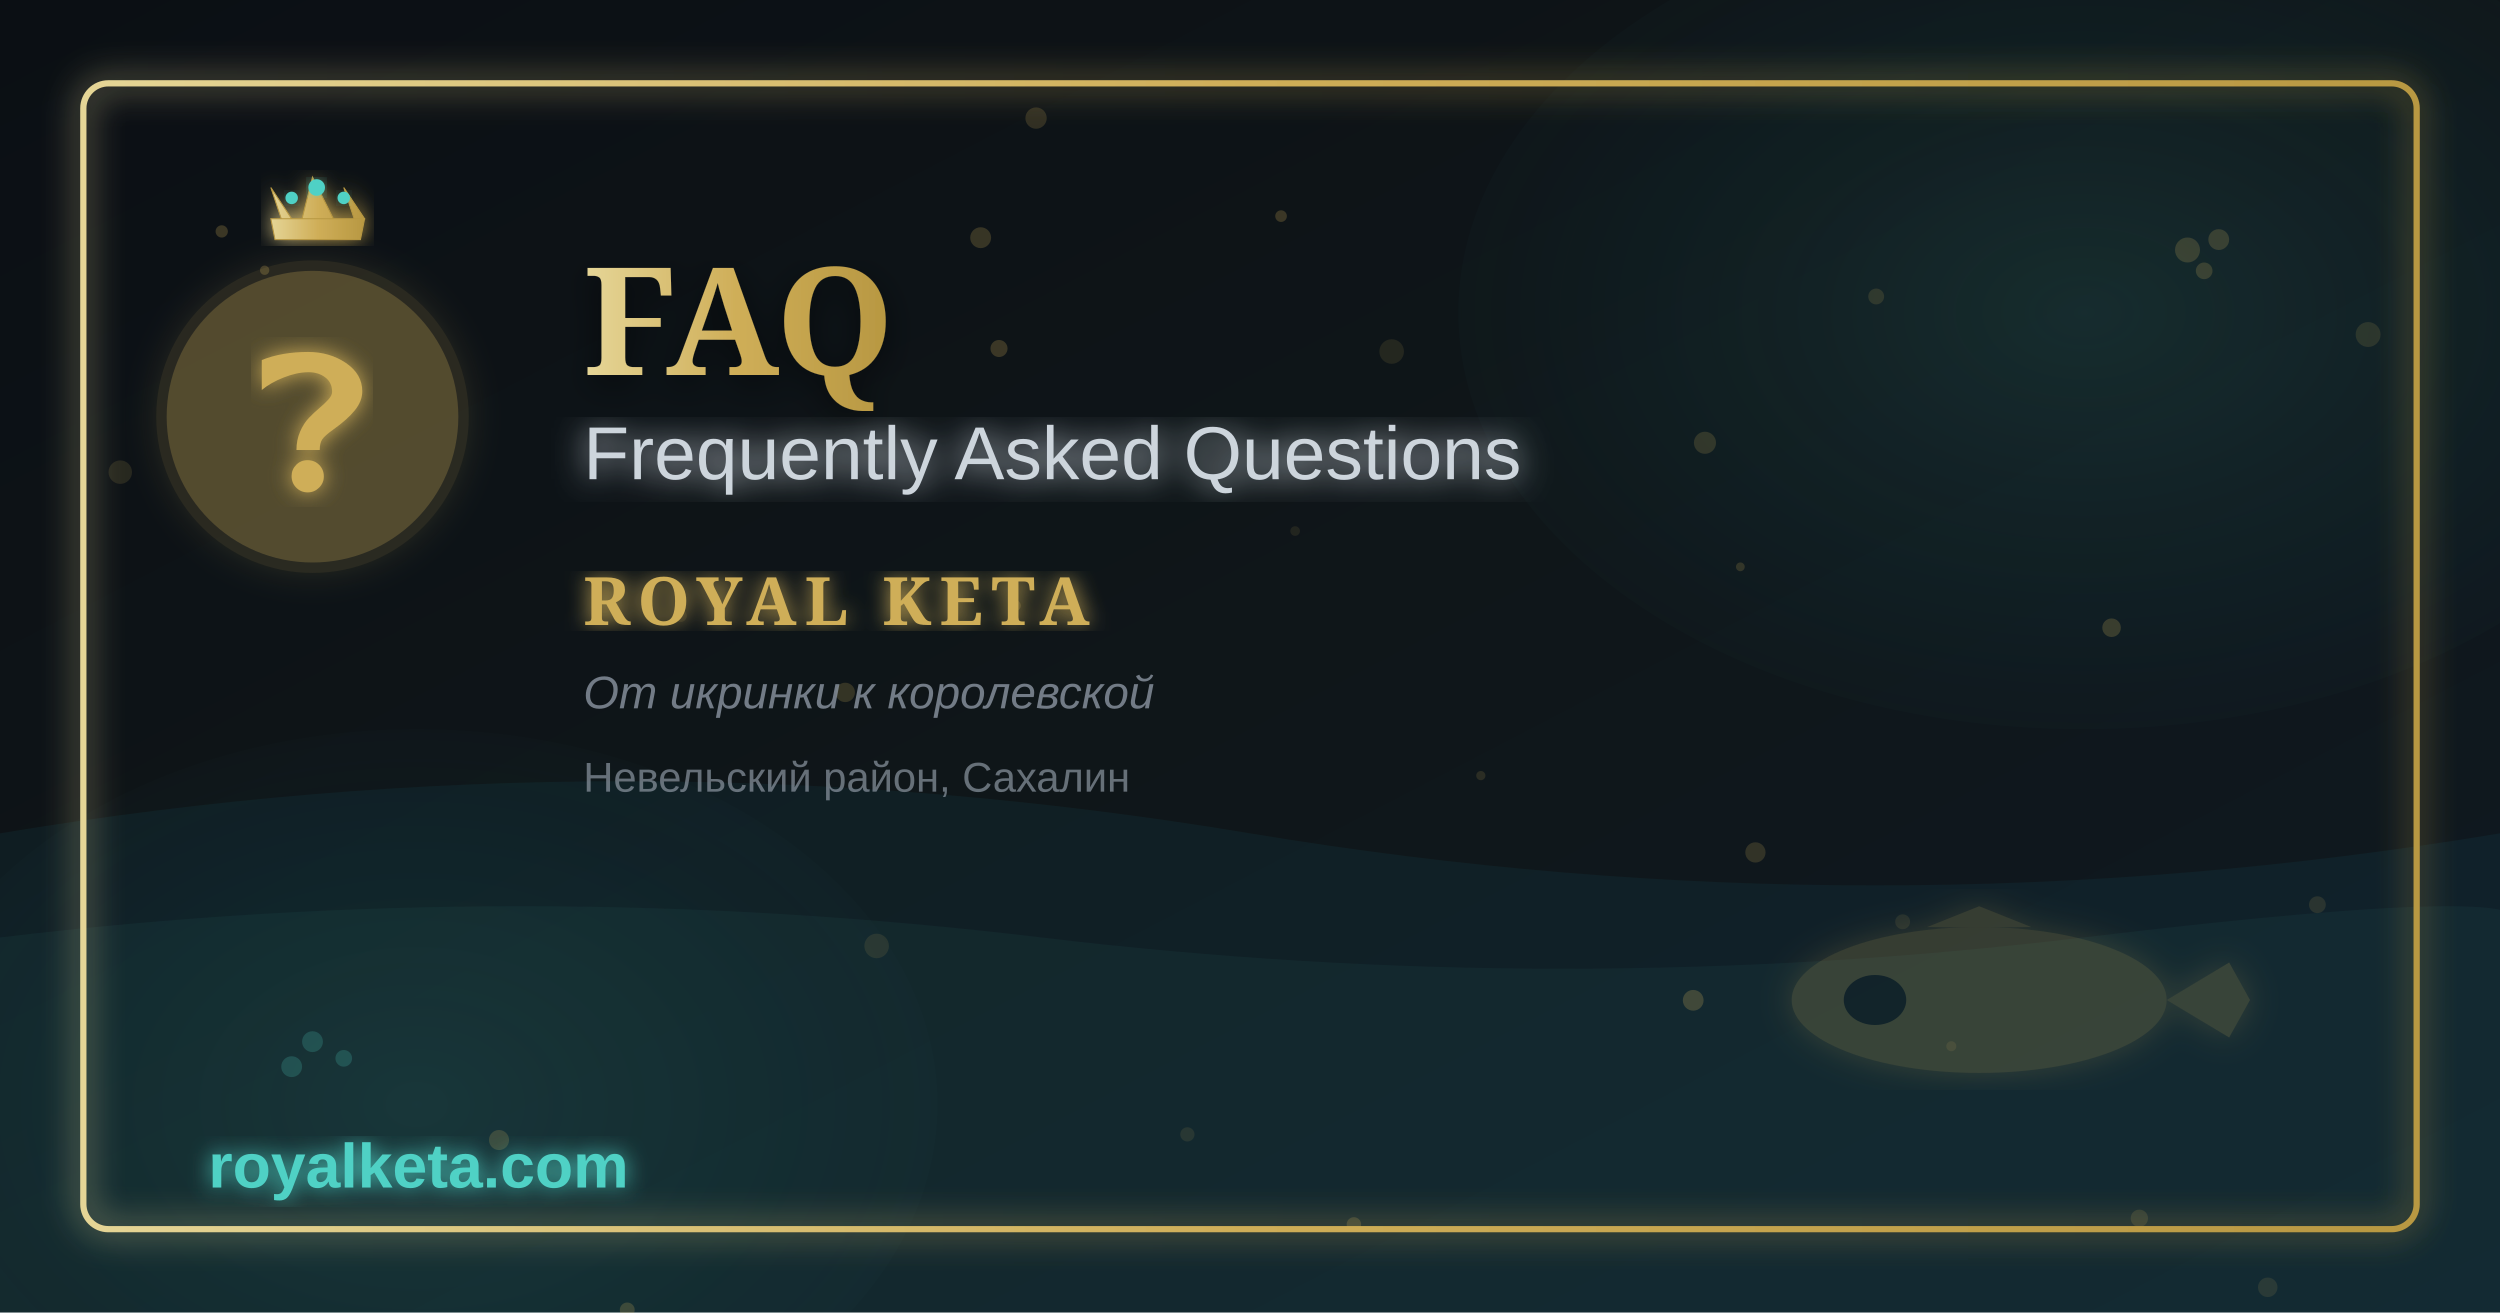
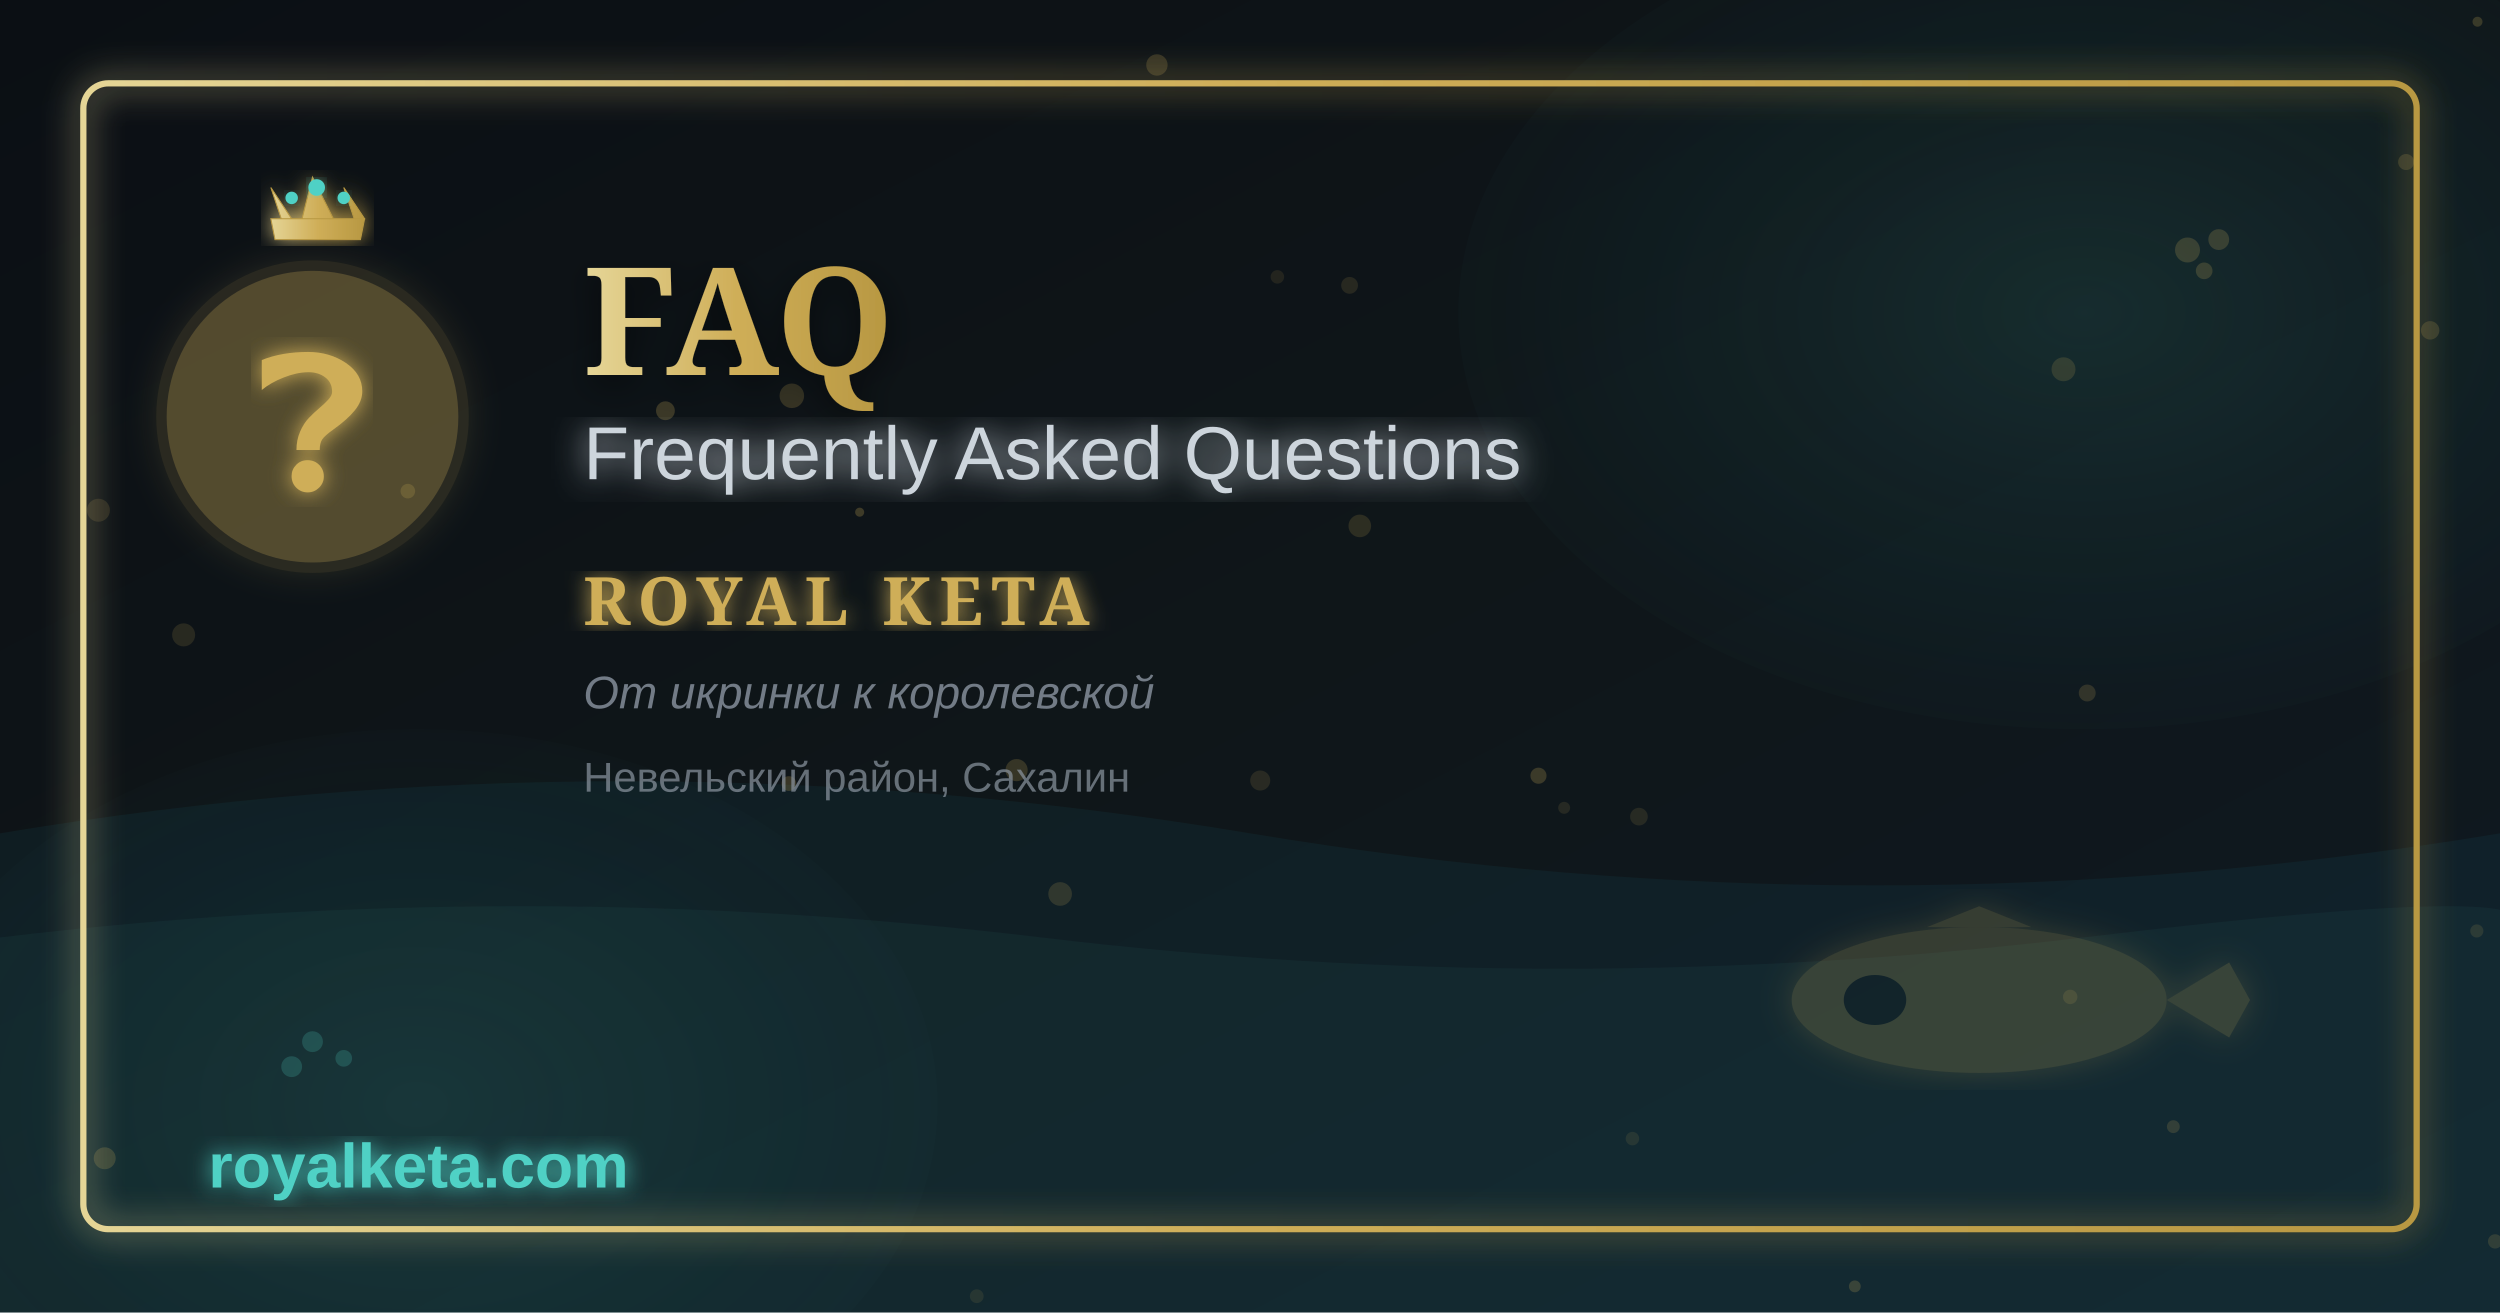
<svg xmlns="http://www.w3.org/2000/svg" width="1200" height="630">
  <defs>
    <linearGradient id="bgGradient" x1="0%" y1="0%" x2="100%" y2="100%">
      <stop offset="0%" style="stop-color:#0B0F14;stop-opacity:1" />
      <stop offset="50%" style="stop-color:#0F1619;stop-opacity:1" />
      <stop offset="100%" style="stop-color:#0F1922;stop-opacity:1" />
    </linearGradient>
    <linearGradient id="goldGradient" x1="0%" y1="0%" x2="100%" y2="0%">
      <stop offset="0%" style="stop-color:#E5D596;stop-opacity:1" />
      <stop offset="50%" style="stop-color:#CFAE58;stop-opacity:1" />
      <stop offset="100%" style="stop-color:#B89842;stop-opacity:1" />
    </linearGradient>
    <radialGradient id="oceanGradient" cx="50%" cy="50%" r="50%">
      <stop offset="0%" style="stop-color:#4FD1C5;stop-opacity:0.3" />
      <stop offset="100%" style="stop-color:#1E90A0;stop-opacity:0.05" />
    </radialGradient>
    <filter id="glow">
      <feGaussianBlur stdDeviation="5" result="coloredBlur" />
      <feMerge>
        <feMergeNode in="coloredBlur" />
        <feMergeNode in="SourceGraphic" />
      </feMerge>
    </filter>
    <filter id="softGlow">
      <feGaussianBlur stdDeviation="8" result="coloredBlur" />
      <feMerge>
        <feMergeNode in="coloredBlur" />
        <feMergeNode in="SourceGraphic" />
      </feMerge>
    </filter>
    <filter id="shadow">
      <feDropShadow dx="0" dy="4" stdDeviation="8" flood-color="#000000" flood-opacity="0.5" />
    </filter>
  </defs>
  <rect width="1200" height="630" fill="url(#bgGradient)" />
  <ellipse cx="1000" cy="150" rx="300" ry="200" fill="url(#oceanGradient)" opacity="0.4" />
  <ellipse cx="200" cy="530" rx="250" ry="180" fill="url(#oceanGradient)" opacity="0.3" />
  <path d="M 0 400 Q 300 350 600 400 T 1200 400 L 1200 630 L 0 630 Z" fill="#1E90A0" opacity="0.08" />
  <path d="M 0 450 Q 250 420 500 450 T 1000 450 T 1200 450 L 1200 630 L 0 630 Z" fill="#4FD1C5" opacity="0.05" />
-   <circle cx="1112.349" cy="434.253" r="4.039" fill="#CFAE58" opacity="0.135" />
-   <circle cx="1136.691" cy="160.568" r="5.977" fill="#CFAE58" opacity="0.142" />
-   <circle cx="710.797" cy="372.285" r="2.21" fill="#CFAE58" opacity="0.146" />
-   <circle cx="479.521" cy="167.278" r="4.095" fill="#CFAE58" opacity="0.231" />
-   <circle cx="405.708" cy="332.357" r="4.657" fill="#CFAE58" opacity="0.201" />
-   <circle cx="621.664" cy="254.904" r="2.309" fill="#CFAE58" opacity="0.104" />
-   <circle cx="913.271" cy="442.452" r="3.574" fill="#CFAE58" opacity="0.106" />
-   <circle cx="420.792" cy="454.056" r="5.889" fill="#CFAE58" opacity="0.119" />
-   <circle cx="569.948" cy="544.505" r="3.419" fill="#CFAE58" opacity="0.112" />
-   <circle cx="900.569" cy="142.314" r="3.812" fill="#CFAE58" opacity="0.15" />
-   <circle cx="936.628" cy="502.185" r="2.401" fill="#CFAE58" opacity="0.111" />
-   <circle cx="326.775" cy="295.638" r="2.888" fill="#CFAE58" opacity="0.107" />
-   <circle cx="239.526" cy="547.21" r="4.814" fill="#CFAE58" opacity="0.205" />
-   <circle cx="1088.515" cy="617.907" r="4.678" fill="#CFAE58" opacity="0.122" />
-   <circle cx="818.385" cy="212.531" r="5.308" fill="#CFAE58" opacity="0.176" />
-   <circle cx="812.741" cy="480.149" r="4.977" fill="#CFAE58" opacity="0.242" />
-   <circle cx="301.083" cy="628.777" r="3.576" fill="#CFAE58" opacity="0.215" />
-   <circle cx="614.909" cy="103.736" r="2.797" fill="#CFAE58" opacity="0.231" />
-   <circle cx="127.029" cy="129.718" r="2.233" fill="#CFAE58" opacity="0.249" />
-   <circle cx="835.367" cy="272.075" r="2.1" fill="#CFAE58" opacity="0.184" />
-   <circle cx="497.307" cy="56.68" r="5.123" fill="#CFAE58" opacity="0.185" />
-   <circle cx="649.864" cy="587.721" r="3.466" fill="#CFAE58" opacity="0.208" />
-   <circle cx="487.249" cy="290.691" r="2.708" fill="#CFAE58" opacity="0.225" />
-   <circle cx="842.6" cy="409.163" r="4.861" fill="#CFAE58" opacity="0.184" />
-   <circle cx="1026.89" cy="584.769" r="4.158" fill="#CFAE58" opacity="0.149" />
-   <circle cx="667.998" cy="168.73" r="5.904" fill="#CFAE58" opacity="0.115" />
-   <circle cx="57.735" cy="226.63" r="5.634" fill="#CFAE58" opacity="0.137" />
-   <circle cx="470.717" cy="114.091" r="5.008" fill="#CFAE58" opacity="0.221" />
-   <circle cx="106.428" cy="111.084" r="2.949" fill="#CFAE58" opacity="0.24" />
-   <circle cx="1013.554" cy="301.309" r="4.447" fill="#CFAE58" opacity="0.222" />
+   <circle cx="195.761" cy="235.746" r="3.491" fill="#CFAE58" opacity="0.199" />
+   <circle cx="1166.473" cy="158.565" r="4.426" fill="#CFAE58" opacity="0.183" />
+   <circle cx="1188.867" cy="446.86" r="3.156" fill="#CFAE58" opacity="0.132" />
+   <circle cx="1154.935" cy="77.771" r="3.847" fill="#CFAE58" opacity="0.18" />
+   <circle cx="783.573" cy="546.537" r="3.235" fill="#CFAE58" opacity="0.107" />
+   <circle cx="378.663" cy="376.106" r="3.546" fill="#CFAE58" opacity="0.219" />
+   <circle cx="555.322" cy="31.184" r="5.129" fill="#CFAE58" opacity="0.206" />
+   <circle cx="647.801" cy="136.973" r="4.036" fill="#CFAE58" opacity="0.13" />
+   <circle cx="738.468" cy="372.346" r="3.872" fill="#CFAE58" opacity="0.23" />
+   <circle cx="786.689" cy="391.984" r="4.242" fill="#CFAE58" opacity="0.125" />
+   <circle cx="1043.202" cy="540.789" r="3.082" fill="#CFAE58" opacity="0.168" />
+   <circle cx="88.138" cy="304.742" r="5.526" fill="#CFAE58" opacity="0.143" />
+   <circle cx="604.907" cy="374.65" r="4.814" fill="#CFAE58" opacity="0.133" />
+   <circle cx="468.841" cy="622.177" r="3.3" fill="#CFAE58" opacity="0.108" />
+   <circle cx="487.975" cy="369.658" r="5.321" fill="#CFAE58" opacity="0.207" />
+   <circle cx="890.314" cy="617.466" r="2.841" fill="#CFAE58" opacity="0.204" />
+   <circle cx="990.483" cy="177.253" r="5.746" fill="#CFAE58" opacity="0.163" />
+   <circle cx="652.704" cy="252.436" r="5.433" fill="#CFAE58" opacity="0.156" />
+   <circle cx="1189.206" cy="10.429" r="2.39" fill="#CFAE58" opacity="0.22" />
+   <circle cx="750.795" cy="387.754" r="2.859" fill="#CFAE58" opacity="0.124" />
+   <circle cx="47.237" cy="244.914" r="5.518" fill="#CFAE58" opacity="0.145" />
+   <circle cx="50.267" cy="555.969" r="5.266" fill="#CFAE58" opacity="0.196" />
+   <circle cx="380.082" cy="189.981" r="5.887" fill="#CFAE58" opacity="0.209" />
+   <circle cx="319.403" cy="197.153" r="4.522" fill="#CFAE58" opacity="0.237" />
+   <circle cx="993.688" cy="478.515" r="3.464" fill="#CFAE58" opacity="0.131" />
+   <circle cx="508.86" cy="429.105" r="5.677" fill="#CFAE58" opacity="0.17" />
+   <circle cx="1001.872" cy="332.642" r="4.062" fill="#CFAE58" opacity="0.177" />
+   <circle cx="613.14" cy="132.895" r="3.24" fill="#CFAE58" opacity="0.109" />
+   <circle cx="1197.662" cy="595.869" r="3.432" fill="#CFAE58" opacity="0.162" />
+   <circle cx="412.637" cy="245.848" r="2.171" fill="#CFAE58" opacity="0.25" />
  <rect x="40" y="40" width="1120" height="550" fill="none" stroke="url(#goldGradient)" stroke-width="3" rx="12" filter="url(#softGlow)" />
  <circle cx="150" cy="200" r="75" fill="#CFAE58" opacity="0.15" filter="url(#softGlow)" />
  <circle cx="150" cy="200" r="70" fill="#CFAE58" opacity="0.25" />
  <text x="150" y="235" font-size="90" text-anchor="middle" fill="#CFAE58" filter="url(#glow)">❓</text>
  <g transform="translate(100, 70)">
    <path d="M 30 20 L 40 35 L 35 35 Z M 50 15 L 60 35 L 45 35 Z M 65 20 L 75 35 L 70 35 Z M 30 35 L 75 35 L 73 45 L 32 45 Z" fill="url(#goldGradient)" filter="url(#glow)" stroke="#B89842" stroke-width="0.5" />
    <circle cx="40" cy="25" r="3" fill="#4FD1C5" filter="url(#glow)" />
    <circle cx="52" cy="20" r="4" fill="#4FD1C5" filter="url(#glow)" />
    <circle cx="65" cy="25" r="3" fill="#4FD1C5" filter="url(#glow)" />
  </g>
  <text x="280" y="180" font-family="Georgia, serif" font-size="72" font-weight="bold" fill="url(#goldGradient)" filter="url(#shadow)">FAQ</text>
  <text x="280" y="230" font-family="Arial, sans-serif" font-size="36" fill="#D6DEE6" opacity="0.95" filter="url(#softGlow)">Frequently Asked Questions</text>
  <text x="280" y="300" font-family="Georgia, serif" font-size="32" font-weight="bold" fill="#CFAE58" letter-spacing="4" filter="url(#glow)">ROYAL KETA</text>
  <text x="280" y="340" font-family="Arial, sans-serif" font-size="22" font-style="italic" fill="#8B95A1" opacity="0.8">От икринки к королевской</text>
  <text x="280" y="380" font-family="Arial, sans-serif" font-size="20" fill="#8B95A1" opacity="0.7">Невельский район, Сахалин</text>
  <text x="100" y="570" font-family="Arial, sans-serif" font-size="30" font-weight="bold" fill="#4FD1C5" filter="url(#glow)">royalketa.com</text>
  <g transform="translate(950, 480)" opacity="0.2" filter="url(#softGlow)">
    <ellipse cx="0" cy="0" rx="90" ry="35" fill="#CFAE58" />
    <path d="M 90 0 L 120 -18 L 130 0 L 120 18 Z" fill="#CFAE58" />
    <path d="M -25 -35 L 0 -45 L 25 -35 Z" fill="#CFAE58" />
    <ellipse cx="-50" cy="0" rx="15" ry="12" fill="#0B0F14" />
  </g>
  <g opacity="0.2">
    <circle cx="1050" cy="120" r="6" fill="#CFAE58" />
    <circle cx="1065" cy="115" r="5" fill="#CFAE58" />
    <circle cx="1058" cy="130" r="4" fill="#CFAE58" />
    <circle cx="150" cy="500" r="5" fill="#4FD1C5" />
    <circle cx="165" cy="508" r="4" fill="#4FD1C5" />
    <circle cx="140" cy="512" r="5" fill="#4FD1C5" />
  </g>
</svg>
